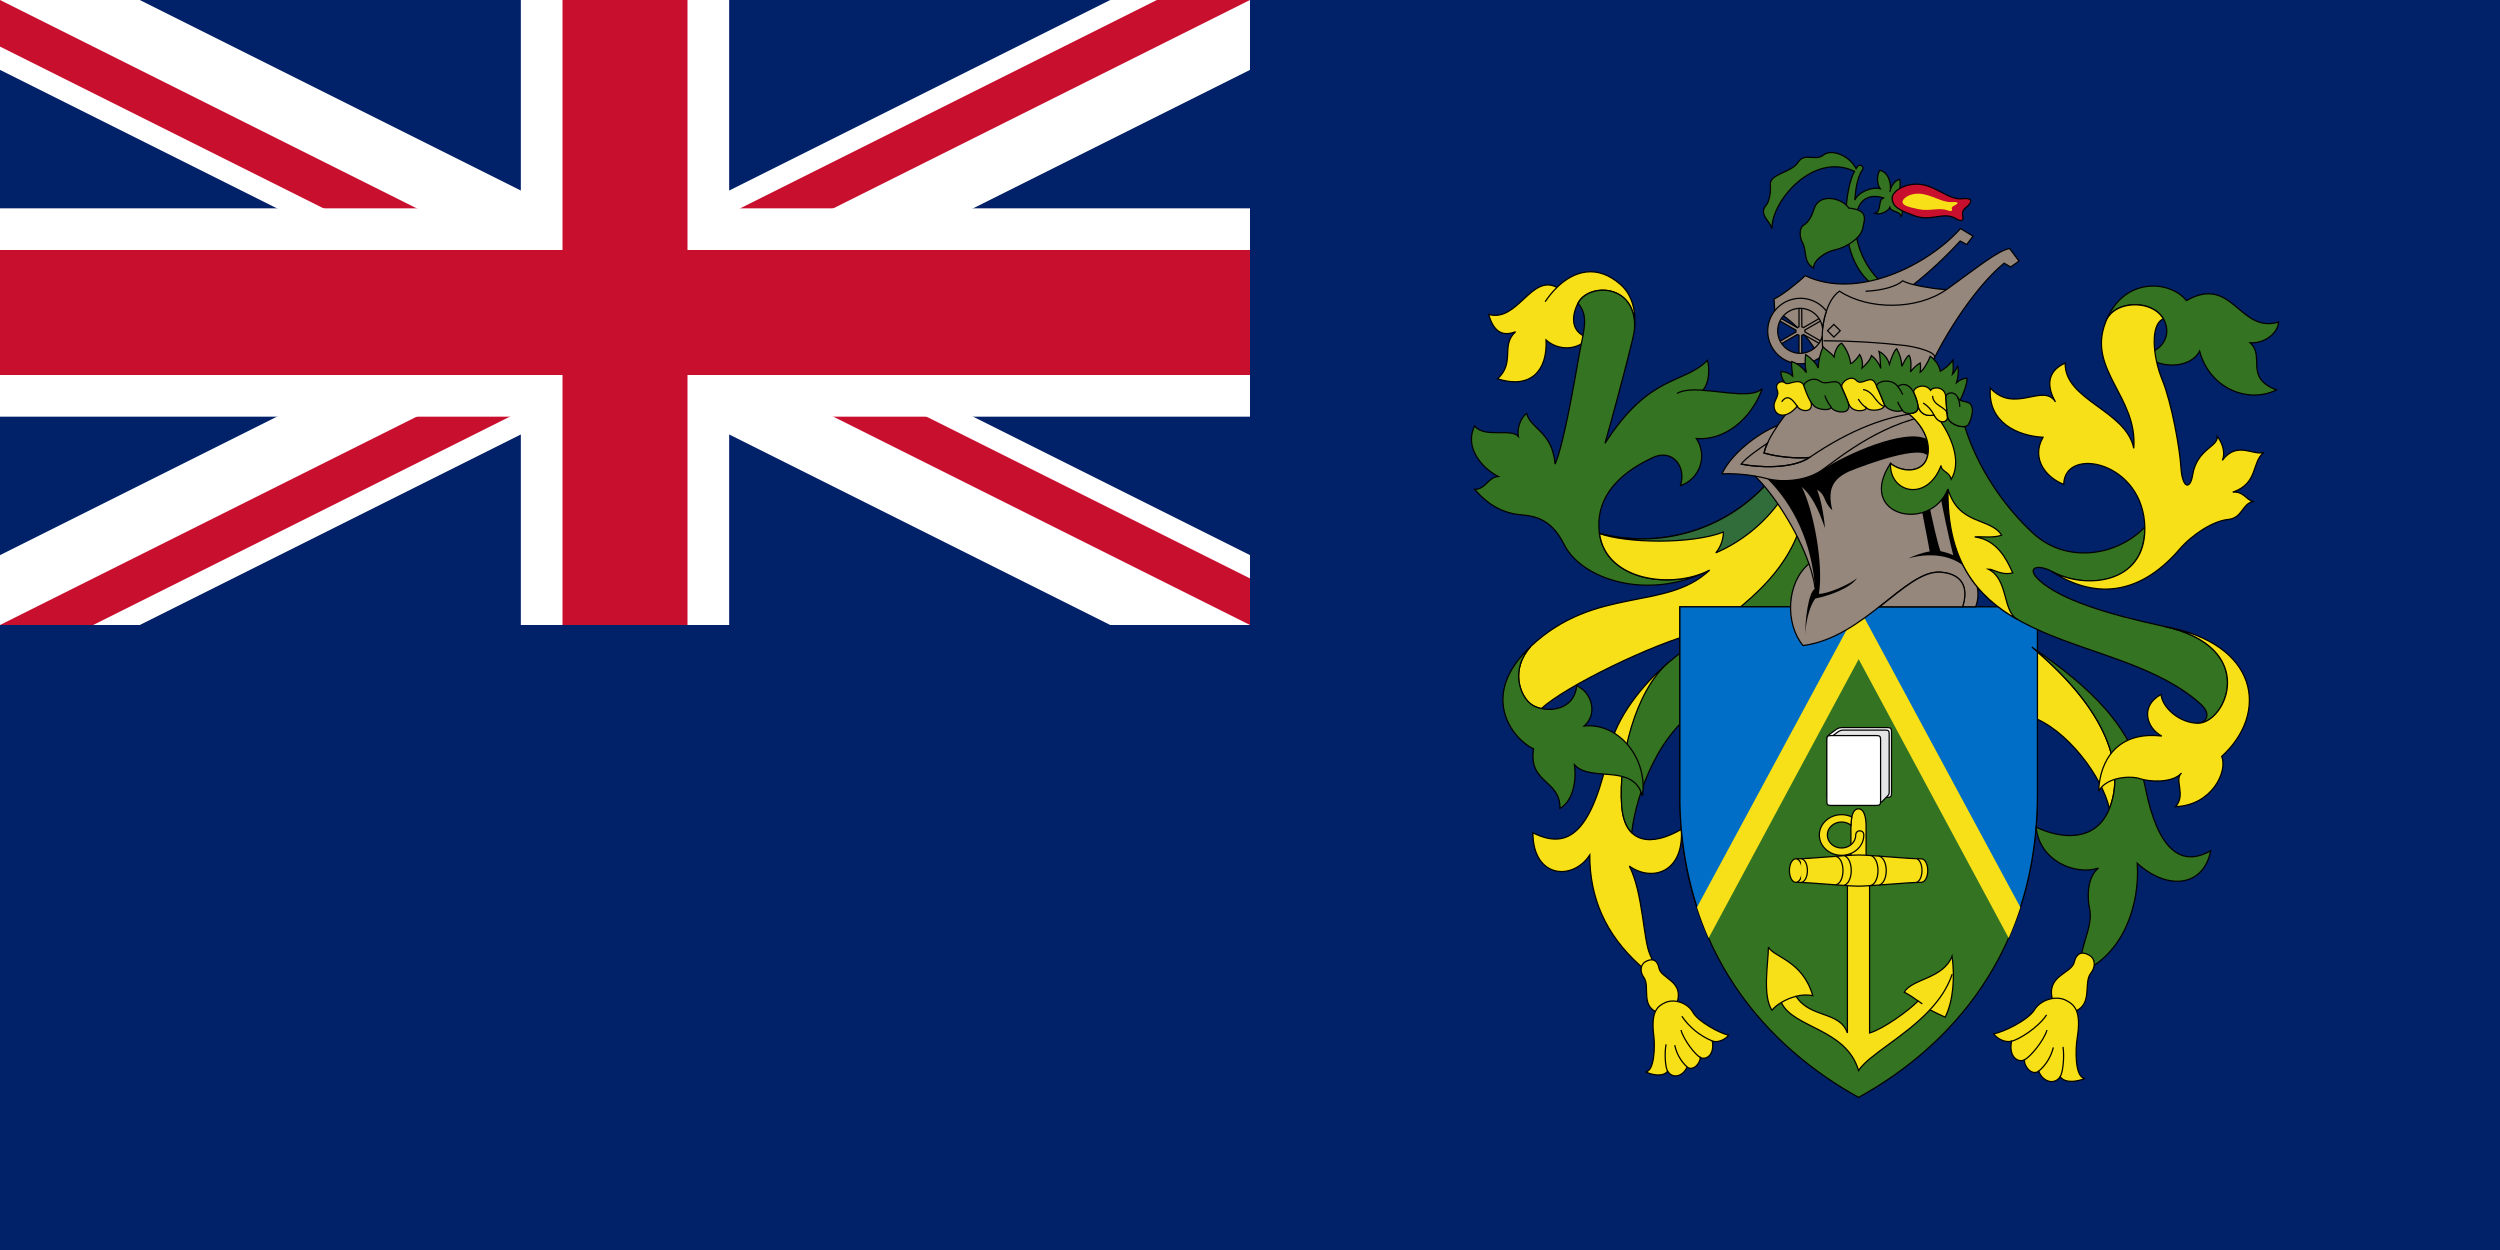
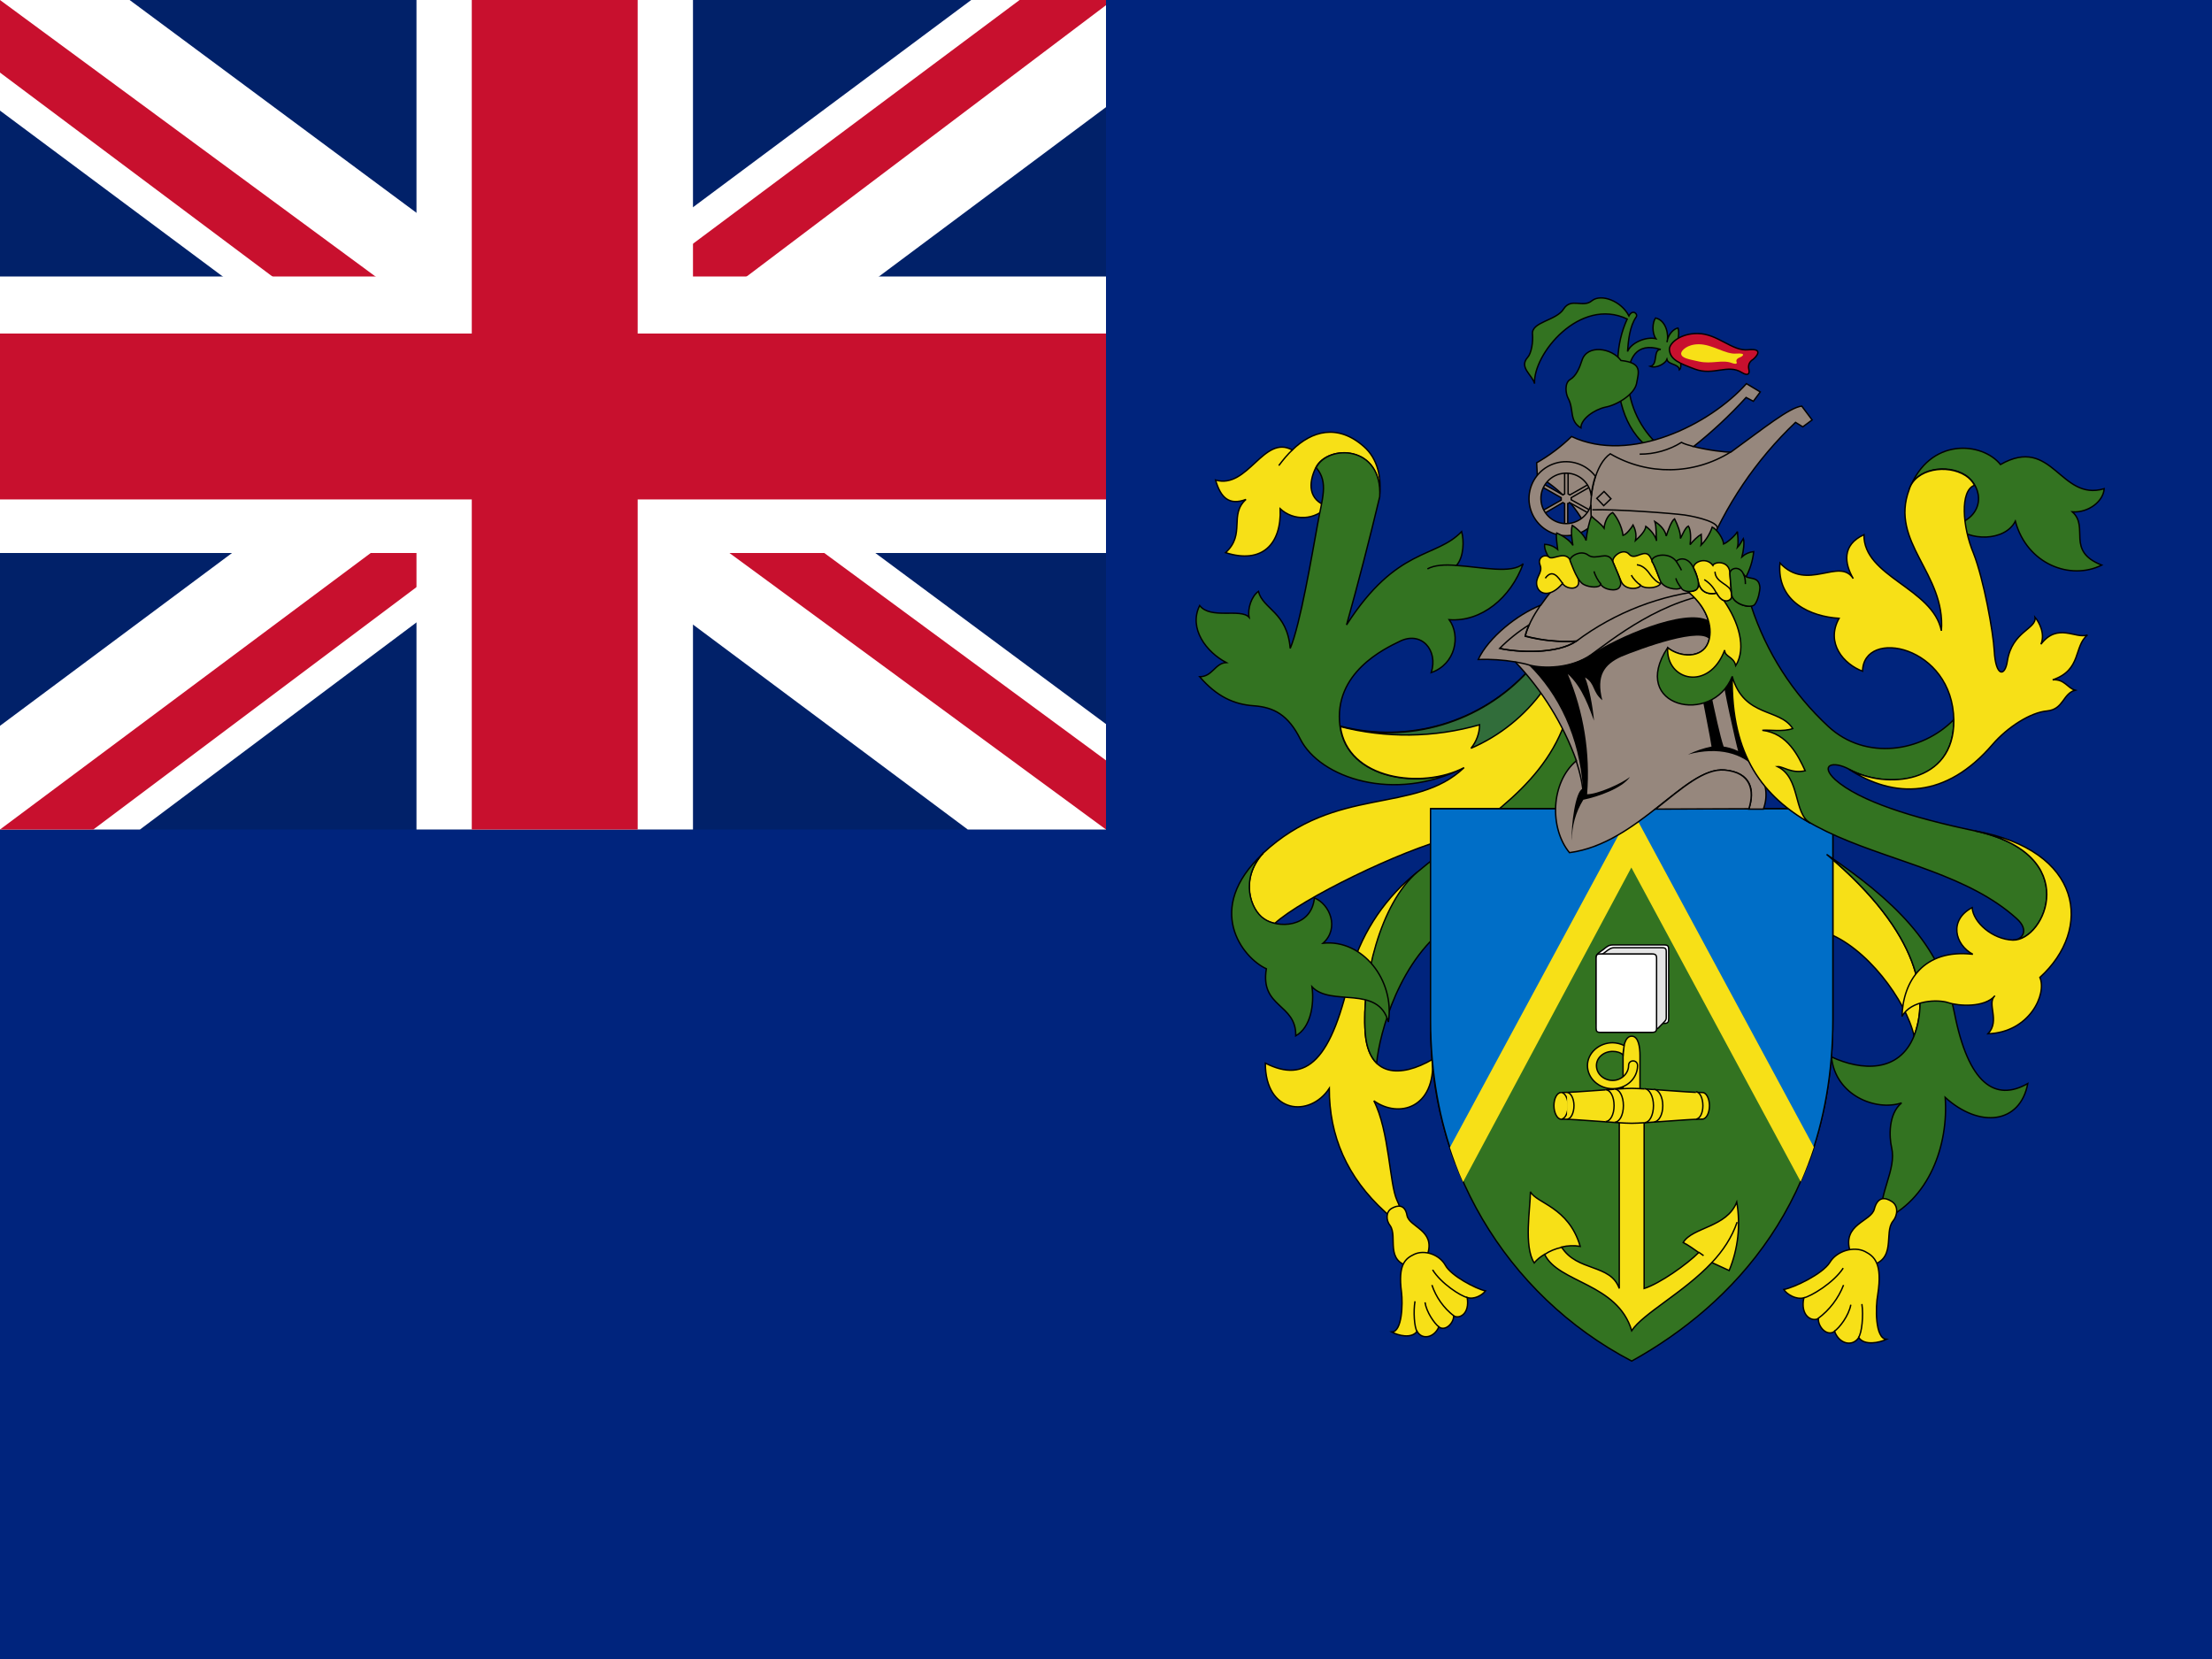
- <svg xmlns="http://www.w3.org/2000/svg" width="1200" height="600" viewBox="0 0 30 15">
-   <clipPath id="a">
-     <path d="M0 0v75h350v75h-50zm300 0H150v200H0v-50z" />
-   </clipPath>
-   <path fill="#012169" d="M0 0h30v15H0z" />
-   <path d="M0 0l15 7.5M15 0L0 7.5" stroke="#fff" stroke-width="1.5" />
-   <path d="M0 0l300 150m0-150L0 150" stroke="#c8102e" stroke-width="20" clip-path="url(#a)" transform="scale(.05)" />
-   <path d="M7.5 0v10M0 3.75h17.5" stroke="#fff" stroke-width="2.5" />
-   <path d="M7.5 0v10M0 3.75h17.5" stroke="#c8102e" stroke-width="1.5" />
-   <path d="M15 0v7.5H0V15h30V0z" fill="#012169" />
-   <g fill="#F7E017" stroke="#000" stroke-width=".015">
-     <path d="M20.018 7.954c-.32.271-.625.667-.7 1.025-.211 1.007-.491 1.231-.923 1.015 0 .541.474.582.682.266 0 .507.184.947.599 1.322.175.158.208.05.125-.125-.083-.175-.083-.74-.249-1.064.266.191.657.083.624-.441-.341.2-.68.192-.715-.283-.043-.557.174-1.366.557-1.715zM19.613 3.949c.023-.2-.02-.405-.166-.534-.282-.248-.558-.166-.764.034-.308-.166-.471.423-.82.324.058.191.15.274.324.208-.183.166 0 .366-.216.565.391.125.599-.091.582-.466.15.133.382.125.507-.025-.208-.067-.209-.247-.125-.416.125-.249.711-.239.678.31z" />
-     <path fill="#337321" d="M20.515 6.842c-.441.233-1.247.133-1.322-.441-.075-.574.482-.832.632-.906.233-.117.416.091.341.333a.377.377 0 00.191-.565c.341.025.657-.233.79-.599-.12.114-.446.037-.714.02.083-.091.082-.269.057-.361-.282.29-.69.157-1.23.997.083-.291.241-.873.333-1.256.009-.038.016-.076.021-.115.032-.549-.553-.559-.678-.309.137.154.065.334.016.607-.058.324-.183 1.073-.291 1.322-.033-.391-.291-.416-.341-.607-.075.05-.116.183-.1.274-.092-.1-.408.025-.524-.125-.125.249.075.499.283.607-.121.008-.15.154-.283.154.179.208.362.291.574.308.212.017.37.096.499.353.208.417 1 .687 1.746.309z" />
-     <path d="M21.613 6.334c-.249.69-.931 1.181-1.239 1.256-.524.127-1.592.646-1.878.913a.332.332 0 01-.118-.048c-.141-.1-.258-.424-.008-.699.782-.732 1.622-.416 2.146-.915-.441.233-1.247.133-1.322-.441a2.029 2.029 0 002.012-.599c.091.101.357.417.407.533z" />
-     <path fill="#337321" d="M20.018 7.954c-.395.335-.6 1.158-.558 1.715.012.155.055.26.121.324.029-.316.249-1.133.81-1.497.474-.308 1.214-.998 1.489-1.788a.634.634 0 00-.291-.341c-.273.746-1.002 1.104-1.571 1.587z" />
-     <path fill="#316D3A" d="M21.359 6.014a1.854 1.854 0 01-.769.62.403.403 0 00.091-.249c-.391.15-1.173.133-1.489.017a2.029 2.029 0 002.012-.599c.068.074.126.14.155.211z" />
-     <path fill="#337321" d="M18.37 7.756c-.636.595-.216 1.114.033 1.231-.066.416.324.366.316.715.158-.091.2-.333.175-.524.2.216.707-.025.815.374.067-.441-.274-.881-.698-.84.175-.158.075-.416-.091-.482-.033.324-.399.324-.541.225-.142-.1-.259-.424-.009-.699z" />
-     <path d="M19.746 11.54c-.069.04-.064.129-.021.187.087.116-.062.38.22.437.083.017.147-.034.179-.129.087-.262-.191-.291-.216-.416-.025-.125-.104-.112-.162-.079z" />
-     <path d="M19.983 12.031c-.093.043-.175.104-.137.403.015.124.008.424-.1.428.066.033.208.069.266-.008.056.094.183.067.233-.05.066.054.158-.037.158-.116.058.037.175-.017.145-.195.071.025.162-.025.195-.071-.104-.021-.366-.162-.428-.274-.062-.113-.224-.167-.332-.117z" />
-     <g fill="none">
-       <path d="M18.542 3.62c.042-.062.089-.12.141-.171M20.124 4.721c.073-.042.185-.047.309-.039M20.012 12.854c-.029-.042-.04-.216-.019-.322M20.245 12.804a.493.493 0 01-.148-.262M20.403 12.688c-.058-.027-.2-.21-.231-.328M20.548 12.492a.825.825 0 01-.366-.297" />
-     </g>
-     <path d="M24.382 7.765c1.023.857 1.089 1.538.931 1.938-.083-.374-.507-.956-.948-1.106l.017-.832z" />
-     <path fill="#337321" d="M22.553 7.282h1.896v2.245c0 1.913-1.064 3.044-2.146 3.642-1.081-.599-2.146-1.73-2.146-3.642V7.282h1.331a.729.729 0 00.15.466c.314-.031.669-.266.915-.466z" />
-     <path fill="#006EC7" d="M24.449 7.282v2.245c0 .577-.097 1.084-.262 1.525l-1.883-3.455-1.883 3.455a4.327 4.327 0 01-.262-1.525V7.282h4.29z" />
-     <path stroke="none" d="M24.244 10.887a4.274 4.274 0 01-.14.369l-1.8-3.346-1.8 3.346a3.969 3.969 0 01-.14-.369l1.941-3.598 1.939 3.598z" />
-     <path d="M23.159 12.118c.05.025.142.071.183.088.1-.2.116-.482.083-.732-.108.275-.474.266-.574.432.061.031.118.071.167.106-.125.125-.417.334-.583.384v-1.784c0-.125-.042-.229-.042-.333V9.91c0-.083-.017-.204-.091-.204-.075 0-.091.121-.091.204v.369c0 .104-.042.225-.042.333v1.784c-.091-.266-.45-.175-.616-.441a.466.466 0 01.2-.008c-.125-.424-.466-.457-.532-.582 0 .175-.075.582.042.757a.437.437 0 01.113-.092c.141.308.777.309.927.816.12-.187.553-.403.856-.728z" />
-     <path d="M22.303 10.634c.141 0 .59-.046.753-.046.042 0 .077-.063.077-.141s-.034-.141-.077-.141c-.162 0-.611-.046-.753-.046-.141 0-.59.046-.753.046-.042 0-.077.063-.077.141s.034.141.077.141c.163 0 .612.046.753.046z" />
-     <path d="M22.212 9.903a.18.18 0 00-.113-.039c-.094 0-.171.07-.171.156s.076.156.171.156c.094 0 .17-.07.17-.156 0-.067.097-.067.097 0 0 .135-.12.244-.267.244-.148 0-.267-.109-.267-.244s.12-.244.267-.244c.044 0 .086.01.123.027-.003.022-.01.064-.01.1zM21.551 10.588c.042 0 .076-.063.076-.141s-.034-.141-.076-.141" />
-     <path d="M21.613 10.588c.042 0 .076-.063.076-.141s-.034-.141-.076-.141M22.024 10.617c.051 0 .092-.076.092-.17 0-.094-.041-.17-.092-.17M22.119 10.624c.053 0 .096-.08.096-.178 0-.098-.043-.178-.096-.178M22.439 10.626c.054 0 .097-.081.097-.18 0-.099-.044-.18-.097-.18M22.539 10.621c.053 0 .096-.078.096-.174 0-.096-.043-.174-.096-.174M22.986 10.59c.043 0 .078-.064.078-.144s-.035-.144-.078-.144M21.376 12.03a.618.618 0 01.178-.074M23.068 12.047l-.049-.035M23.159 12.118c.116-.125.213-.266.267-.428" />
-     <path fill="#FFF" d="M21.922 8.87c0-.041.033-.058.072-.087.047-.035.066-.052.108-.052h.546c.04 0 .05.01.05.048v.741c0 .037-.009.048-.05.048h-.726v-.706" />
-     <path fill="#E5E5E5" d="M22.513 9.633c.072 0 .059-.002.109-.052.053-.052.048-.048.048-.096v-.679c0-.035-.009-.045-.046-.045h-.505c-.04 0-.057.016-.1.049-.036.027-.066.044-.066.082v.741h.56z" />
-     <path fill="#FFF" d="M22.567 9.617c0 .037-.009.048-.05.048h-.546c-.041 0-.049-.01-.049-.048v-.742c0-.037.009-.048.049-.048h.546c.041 0 .05.01.05.048v.742z" />
-     <path fill="#96877D" d="M23.625 6.847a.419.419 0 01.083.434h-.158c.066-.2.025-.39-.258-.415-.423-.037-.915.782-1.655.881-.216-.258-.205-.749.07-.982-.142-.409-.441-.859-.649-1.053a2.03 2.03 0 00-.394-.027c.108-.233.416-.478.666-.578.04-.059.084-.116.124-.167.025-.32 1.547-.17 1.871.029.001.359.142 1.554.3 1.878z" />
-     <g fill="#000" stroke="none">
-       <path d="M21.781 7.066c-.036-.554-.26-1.011-.575-1.322.15.042.457.042.665-.108.274-.183.99-.503 1.252-.366.021.046.033.15.017.216-.062-.166-.753.091-.948.17-.187.087-.27.204-.204.466-.108-.091-.071-.179-.183-.245.045.108.082.303.095.461-.042-.112-.116-.353-.279-.495.141.274.264.933.206 1.283.112 0 .36-.11.459-.189-.087.125-.339.212-.501.245-.073.087-.123.312-.119.437-.011-.154.037-.529.115-.553zM23.625 6.847c-.138-.153-.395-.236-.723-.147.05-.025.158-.067.254-.083-.012-.087-.091-.462-.104-.553l.092-.037c.046.225.104.482.141.586.029.008.096.021.154.05-.025-.087-.166-.715-.162-.782l.125-.067c.049.341.128.836.223 1.033z" />
-     </g>
-     <path fill="#96877D" d="M23.551 7.282c.066-.2.025-.39-.258-.415-.219-.019-.457.194-.738.415h.996zM21.713 5.49a1.648 1.648 0 01-.545-.054.64.64 0 01.041-.118c-.087.058-.253.172-.316.251.2.042.612.063.82-.079z" />
-     <path fill="none" d="M21.708 6.766c.046.133.076.261.08.375M21.331 5.108c-.075.11-.141.228-.163.328.141.046.42.071.545.054" />
-     <path fill="none" d="M21.059 5.713c.054.009.104.019.147.031.15.042.457.042.665-.108.208-.15.773-.615 1.414-.665" />
-     <path fill="none" d="M20.894 5.569c.2.042.612.062.819-.079.482-.328.948-.52 1.414-.545" />
-     <path fill="#337321" d="M24.382 7.765c.698.482 1.214.948 1.364 1.696.15.748.433.948.782.748-.083.432-.516.482-.881.15.033.499-.166 1.098-.682 1.314-.033-.299.165-.536.108-.782-.025-.108-.033-.358.108-.474-.274.091-.707-.083-.748-.491.316.15.723.175.881-.225.157-.398.091-1.08-.932-1.936zM25.264 3.873c.216-.565.782-.507.973-.266.557-.316.632.399 1.106.258-.008.133-.166.258-.341.249.183.166-.075.416.316.565-.333.166-.798-.008-.923-.466-.108.216-.499.216-.657.042.341-.091.316-.407.125-.532-.193-.126-.533-.075-.599.15zM23.577 5.118c.155.5.476.966.822 1.283.399.366 1.002.274 1.339-.075.008.696-.713.75-1.114.532-.177-.096-.32-.046-.15.108.258.233.822.406 1.488.549 1.164.249.749 1.173.408 1.164.098-.002.178-.104.037-.231-1.01-.909-3.064-.551-3.031-2.58-.216.532-1.106.324-.69-.308.133.108.366.116.433-.05.052-.129.018-.354-.215-.548.038-.003.121 0 .112-.096.01.056.061.139.192.111.037.059.077.098.13.077.01-.004.042-.02.029-.079.01.112.141.151.21.143z" />
-     <path d="M24.623 6.858c.482.316 1.028.316 1.53-.266.158-.183.407-.341.582-.358.175-.017.166-.183.299-.216-.083-.025-.116-.125-.241-.112.312-.108.22-.358.374-.478-.125.046-.32-.141-.499.096.046-.108-.017-.237-.062-.287.017.125-.245.15-.295.466-.028.177-.125.166-.141-.108-.012-.201-.108-.757-.224-1.039-.116-.283-.143-.671.015-.729a.308.308 0 00-.098-.102c-.193-.126-.532-.075-.599.15-.216.565.391.89.341 1.505-.091-.457-.832-.574-.823-1.023-.241.108-.208.308-.116.466-.15-.233-.491.15-.782-.166-.033.416.333.574.632.59-.15.266.05.491.249.565.008-.466.963-.275.973.524.008.68-.724.738-1.115.522zM25.962 7.515c1.164.249.749 1.173.408 1.164-.217-.005-.424-.187-.437-.345-.249.133-.183.395.008.499-.524-.062-.744.283-.757.661.096-.175.387-.187.495-.15.108.037.387.058.499-.067-.092.079.058.262-.071.403.437-.017.628-.424.553-.603.566-.514.458-1.354-.698-1.562zM25.076 11.466c.076.047.066.147.015.21-.103.126.052.427-.265.478-.094.015-.163-.045-.194-.152-.086-.296.226-.316.259-.455.034-.138.121-.121.185-.081z" />
-     <path d="M24.79 12.003c.102.052.19.124.136.456-.023.138-.028.473.093.482-.076.034-.235.067-.297-.021-.067.102-.207.066-.258-.066-.077.057-.175-.049-.171-.137-.067.039-.194-.026-.154-.224-.08.025-.18-.035-.215-.087.117-.019.415-.165.49-.288.074-.122.257-.175.376-.115z" />
-     <path fill="none" d="M24.721 12.921c.034-.045.054-.24.035-.359M24.464 12.855a.545.545 0 00.176-.286M24.292 12.718c.066-.028.232-.226.272-.357M24.138 12.494c.077-.013.318-.157.421-.316" />
-     <path d="M23.376 5.869c-.014.852.34 1.284.831 1.564-.182-.109-.103-.483-.349-.604.058-.004.15.079.295.046-.071-.158-.187-.399-.457-.432.071-.008.225.017.324-.021-.141-.217-.515-.113-.644-.553zM23.288 5.058c-.03-.01-.055-.04-.08-.079-.131.028-.182-.055-.192-.111.008.096-.074.092-.113.095.234.194.268.419.216.548-.067.166-.299.158-.433.05-.017.353.441.47.607.025 0 .075.096.067.121.166.118-.191.028-.466-.126-.694z" />
-     <path fill="#337321" d="M22.557 3.37a.994.994 0 01-.295-.694c.008-.183.083-.383.349-.299-.083 0-.025.166-.112.183.071.025.166-.033.179-.071.017.058.125.042.133.108.042-.033-.004-.195-.066-.229.046-.025.071-.154.05-.216-.042.008-.104.067-.116.15.021-.067-.004-.233-.121-.258-.033.046-.042.158.004.22-.108-.025-.266.046-.304.137.008-.11.024-.267.092-.366.023-.033-.033-.091-.077-.012-.081-.158-.297-.241-.393-.162s-.224-.037-.303.087c-.079.125-.347.138-.333.27.008.079-.011.201-.05.245-.096.108.046.187.071.283-.017-.316.486-.931.99-.69-.046.079-.086.237-.1.428-.021.283.021.682.295.915l.107-.029z" />
-     <path fill="#c8102e" d="M22.706 2.38c-.003-.075.127-.172.301-.17.21.002.372.193.54.175.168-.019.085.075.05.1-.035.025-.056.062-.044.108.012.046-.009.076-.077.033-.15-.094-.299.037-.497-.035-.169-.064-.268-.099-.273-.211z" />
-     <path fill="#96877D" d="M21.85 4.343c-.083-.262-.399-.549-.553-.615l-.008-.141c.083-.033.283-.191.374-.279.624.299 1.472-.125 1.863-.565l.15.091-.075.1-.079-.042a4.777 4.777 0 01-.561.523c.145.037.344.062.399.059.349-.25.623-.474.756-.491l.112.15-.1.071-.079-.046c-.374.308-.798.981-.965 1.43-.232-.05-1.064-.017-1.234-.245z" />
-     <path fill="none" d="M22.961 3.415a.607.607 0 01-.129-.045c-.067.062-.233.116-.445.125" />
-     <path fill="none" d="M21.883 4.251c-.056-.31.033-.653.191-.757.345.229.936.229 1.285-.021" />
-     <path fill="none" d="M21.883 4.089a8.87 8.87 0 01.985.058c.141.021.378.079.345.15M22.006 4.045l.077-.076-.077-.076-.076.075.076.077z" />
-     <path fill="#337321" d="M22.187 2.497c-.096-.133-.359-.175-.416.004-.025.079-.062.162-.125.2-.062.037-.048.151-.021.2.066.121.008.237.137.316 0-.096.141-.195.262-.22.121-.025.303-.133.328-.254.026-.122.068-.222-.165-.246z" />
-     <path fill="#96877D" d="M21.588 3.694h.033l.001.227a.075.075 0 01.02.01l.196-.113.017.029-.197.114c.001.007.002.015.001.022l.196.113-.017.029-.198-.112a.047.047 0 01-.019.012v.226h-.033v-.227a.075.075 0 01-.02-.01l-.196.113-.017-.029.197-.114c-.001-.007-.002-.015-.001-.022l-.196-.113.017-.029.197.113a.047.047 0 01.019-.012v-.227h0z" />
-     <path fill="#96877D" d="M21.884 4.25a.393.393 0 11.033-.517.887.887 0 00-.046.211.27.27 0 10-.268.296.276.276 0 00.263-.202c.001.052.003.171.018.212z" />
-     <path fill="#337321" d="M21.438 4.625c-.025-.029-.071-.108-.066-.166a.217.217 0 01.141.054c-.004-.042-.021-.133-.012-.175a.38.38 0 01.175.133.603.603 0 01-.008-.216c.05.029.133.108.15.162a.716.716 0 01.058-.254c.037.037.096.071.133.121.008-.067.042-.146.091-.166a.483.483 0 01.108.245c.037-.012.087-.075.108-.108a.228.228 0 01.029.162c.046-.042.1-.1.112-.15a.319.319 0 01.112.154c-.008-.054-.004-.15-.021-.204a.24.24 0 01.125.154c.017-.058.054-.162.087-.187a.455.455 0 01.062.212c.021-.042.054-.116.087-.133.029.046.025.146.017.2a.4.4 0 01.116-.108.348.348 0 010 .112c.037-.021.1-.133.121-.191a.29.29 0 01.121.179.452.452 0 00.15-.133c0 .029.013.108-.004.17.025-.025.05-.075.062-.096.017.042.004.141-.013.195a.219.219 0 01.125-.054c.004.071-.046.195-.092.287-.398-.111-1.234-.153-2.074-.199z" />
-     <path stroke="none" d="M22.83 2.423c-.002-.031.066-.1.189-.099.147.001.283.109.4.101.118-.008.06.031.035.041-.025.01-.039.026-.031.044.009.019-.006.031-.054.014-.105-.038-.21.015-.348-.014-.119-.027-.188-.041-.191-.087z" />
-     <path d="M21.567 4.875c-.125.15-.249.125-.274.029-.025-.096.067-.141.033-.225-.033-.083.054-.121.096-.083.042.037.175-.083.233.042.058.125.104.212.071.262-.034.05-.134.025-.159-.025zM22.103 4.65c-.023-.055.106-.16.173-.085.067.075.171-.081.229.037.058.119.077.181.106.247.029.067-.158.102-.216.044.008.039-.162.07-.208-.042-.025-.059-.052-.128-.084-.201zM22.968 4.719c-.031-.058.121-.141.2-.035.021-.044.171-.052.181.075l.019.252c.004.05-.091.096-.16-.031-.123.025-.179-.044-.193-.116a.54.54 0 00-.047-.145z" />
-     <path fill="#337321" d="M21.648 4.636c-.019-.042.106-.125.191-.062.085.062.203-.054.254.058.102.227.108.243.077.287-.031.044-.164.027-.198-.033-.006.042-.121.035-.181.002-.068-.038-.116-.177-.143-.252zM22.523 4.646c-.029-.064.166-.121.252-.008.044-.04.139-.042.193.081.054.123.062.191.023.222-.028.022-.129.039-.162-.017-.046.029-.187.004-.218-.075-.031-.078-.058-.147-.088-.203zM23.351 4.769c-.004-.058.102-.085.141 0 .04.085.166.008.177.15.002.027-.015.131-.054.181s-.233 0-.245-.106a2.419 2.419 0 01-.019-.225z" />
-     <g fill="none">
-       <path d="M21.567 4.875c-.046-.062-.108-.162-.187-.054M21.973 4.885a.49.49 0 01-.075-.139M22.395 4.894a.345.345 0 01-.096-.106M22.357 4.675c.073.008.123.077.145.108.023.031.071.087.108.094M22.829 4.925c-.025-.04-.05-.075-.056-.104M22.775 4.638a.483.483 0 01.058.098M23.207 4.979a.345.345 0 00-.129-.143M23.191 4.75c.004.123.168.131.175.218M23.492 4.769a.238.238 0 01.025.114" />
-     </g>
-   </g>
+ <svg xmlns="http://www.w3.org/2000/svg" id="flag-icons-pn" viewBox="0 0 640 480">
+   <path fill="#00247d" d="M0 0h640v480H0z" />
+   <path fill="#012169" d="M0 0h320v240H0Z" />
+   <path fill="#fff" d="m37.5 0 122 90.5L281 0h39v31l-120 89.5 120 89V240h-40l-120-89.5L40.5 240H0v-30l119.5-89L0 32V0Z" />
+   <path fill="#c8102e" d="M212 140.5 320 220v20l-135.5-99.5Zm-92 10 3 17.5-96 72H0ZM320 0v1.5l-124.5 94 1-22L295 0ZM0 0l119.5 88h-30L0 21Z" />
+   <path fill="#fff" d="M120.5 0v240h80V0ZM0 80v80h320V80Z" />
+   <path fill="#c8102e" d="M0 96.5v48h320v-48zM136.5 0v240h48V0Z" />
+   <path fill="#f7e017" stroke="#000" stroke-width=".4" d="M410.1 252.3a56.5 56.5 0 0 0-19 27.8c-5.7 27.3-13.3 33.4-25 27.5 0 14.7 12.9 15.8 18.5 7.3 0 13.7 5 25.6 16.2 35.8 4.8 4.3 5.7 1.4 3.4-3.4-2.2-4.7-2.2-20-6.7-28.8 7.2 5.1 17.8 2.2 17-12-9.3 5.4-18.5 5.2-19.5-7.7-1.1-15 4.7-37 15.1-46.5zM399.1 143.7c.7-5.5-.5-11-4.5-14.5-7.6-6.7-15.1-4.5-20.7 1-8.3-4.6-12.8 11.4-22.2 8.7 1.5 5.2 4 7.4 8.8 5.6-5 4.5 0 10-5.9 15.4 10.6 3.4 16.2-2.5 15.8-12.7a9.6 9.6 0 0 0 13.7-.7c-5.6-1.8-5.6-6.7-3.4-11.2 3.4-6.8 19.3-6.5 18.4 8.4z" />
+   <path fill="#337321" stroke="#000" stroke-width=".4" d="M423.6 222.1c-12 6.4-33.8 3.7-35.9-12-2-15.5 13.1-22.5 17.2-24.5 6.3-3.2 11.3 2.5 9.2 9 7-2.4 8.6-10.6 5.2-15.3 9.3.7 17.8-6.3 21.4-16.2-3.2 3-12 1-19.3.5 2.2-2.5 2.2-7.3 1.5-9.8-7.6 7.9-18.7 4.3-33.3 27a1023.3 1023.3 0 0 0 9.6-37.1c.8-15-15-15.2-18.4-8.4 3.7 4.2 1.7 9 .4 16.5-1.6 8.7-5 29-7.9 35.8-.9-10.6-7.9-11.3-9.2-16.5-2 1.4-3.2 5-2.7 7.5-2.5-2.7-11.1.7-14.3-3.4-3.3 6.7 2 13.5 7.7 16.5-3.3.2-4 4.1-7.7 4.1 4.9 5.7 9.9 8 15.6 8.4 5.8.4 10 2.6 13.5 9.6 5.7 11.3 27.2 18.6 47.4 8.3z" />
+   <path fill="#f7e017" stroke="#000" stroke-width=".4" d="M453.4 208.4c-6.8 18.7-25.3 32-33.6 34-14.2 3.5-43.2 17.6-51 24.8a9 9 0 0 1-3.2-1.3c-3.8-2.7-7-11.5-.2-19 21.2-19.8 44-11.2 58.2-24.8-12 6.3-33.8 3.6-35.8-12a55 55 0 0 0 54.5-16.2 97.7 97.7 0 0 1 11 14.5z" />
+   <path fill="#337321" stroke="#000" stroke-width=".4" d="M410.1 252.3c-10.7 9-16.2 31.4-15.1 46.5.3 4.2 1.5 7 3.3 8.8.8-8.6 6.7-30.7 22-40.6 12.8-8.3 32.9-27 40.3-48.5a17.2 17.2 0 0 0-7.9-9.2c-7.4 20.2-27.1 29.9-42.6 43z" />
+   <path fill="#316d3a" stroke="#000" stroke-width=".4" d="M446.5 199.7a50.3 50.3 0 0 1-20.9 16.8 11 11 0 0 0 2.5-6.8 76.9 76.9 0 0 1-40.4.5 55 55 0 0 0 54.6-16.2 21 21 0 0 1 4.2 5.7z" />
+   <path fill="#337321" stroke="#000" stroke-width=".4" d="M365.4 247c-17.2 16-5.8 30.2 1 33.3-1.9 11.3 8.7 10 8.5 19.4 4.3-2.4 5.4-9 4.7-14.2 5.5 5.9 19.2-.7 22.1 10.2 1.9-12-7.4-24-18.9-22.8 4.8-4.3 2-11.3-2.5-13.1-.9 8.8-10.8 8.8-14.6 6-3.9-2.6-7-11.4-.3-18.9z" />
+   <path fill="#f7e017" stroke="#000" stroke-width=".4" d="M402.7 349.6c-1.8 1-1.7 3.5-.5 5 2.3 3.2-1.7 10.4 6 11.9 2.2.5 4-1 4.8-3.5 2.4-7.1-5.2-7.9-5.9-11.3-.6-3.4-2.8-3-4.4-2.1z" />
+   <path fill="#f7e017" stroke="#000" stroke-width=".4" d="M409.2 362.9c-2.5 1.2-4.8 2.8-3.7 11 .4 3.3.2 11.4-2.8 11.5 1.8 1 5.7 2 7.3-.2 1.5 2.6 5 1.8 6.3-1.3 1.8 1.4 4.3-1 4.3-3.2 1.5 1 4.7-.4 3.9-5.3 2 .7 4.4-.7 5.3-1.9-2.8-.6-10-4.4-11.6-7.4-1.7-3.1-6-4.6-9-3.2z" />
+   <path fill="none" stroke="#000" stroke-width=".4" d="M370 134.7c1.2-1.6 2.5-3.2 4-4.6M413 164.6c2-1.1 5-1.3 8.4-1M410 385.2c-.8-1.1-1.1-5.8-.6-8.7M416.3 383.9c-1.3-1-3.6-4.3-4-7.1M420.6 380.7a19 19 0 0 1-6.3-8.9M424.5 375.4c-1.9-.4-7.6-4.1-10-8" />
+   <path fill="#f7e017" stroke="#000" stroke-width=".4" d="M528.5 247.2c27.7 23.2 29.5 41.7 25.3 52.5-2.3-10.1-13.8-25.9-25.8-30z" />
+   <path fill="#337321" stroke="#000" stroke-width=".4" d="M478.9 234h51.4v61c0 51.9-28.8 82.5-58.2 98.8A108.3 108.3 0 0 1 414 295v-61h36c0 3.2.4 8 4 12.7 8.6-.8 18.2-7.2 24.9-12.6z" />
+   <path fill="#006ec7" stroke="#000" stroke-width=".4" d="M530.3 234v61c0 15.6-2.6 29.4-7 41.3L472 242.6l-51 93.7c-4.5-12-7.1-25.7-7.1-41.3v-61z" />
+   <path fill="#f7e017" d="M524.8 331.9a116 116 0 0 1-3.8 10L472 251l-48.7 91c-1.3-2.8-2.9-7.3-3.8-10l52.7-97.6z" />
+   <path fill="#f7e017" stroke="#000" stroke-width=".4" d="m495.3 365.3 5 2.3a36 36 0 0 0 2.2-19.8c-2.9 7.4-12.8 7.2-15.5 11.7 1.6.8 3.2 2 4.5 2.9-3.4 3.4-11.3 9-15.8 10.4v-48.4c0-3.4-1.2-6.2-1.2-9v-10c0-2.3-.4-5.6-2.4-5.6s-2.5 3.3-2.5 5.6v10c0 2.8-1.1 6-1.1 9v48.4c-2.5-7.2-12.2-4.8-16.7-12a14 14 0 0 1 5.4-.2c-3.4-11.5-12.7-12.4-14.4-15.8 0 4.8-2 15.8 1.1 20.6.7-.9 1.8-1.8 3-2.5 3.9 8.3 21.1 8.3 25.2 22.1 3.3-5 15-11 23.2-19.7z" />
+   <path fill="#f7e017" stroke="#000" stroke-width=".4" d="M472.1 325c3.8 0 16-1.2 20.4-1.2 1.2 0 2.1-1.8 2.1-3.9 0-2-.9-3.8-2-3.8-4.5 0-16.6-1.2-20.5-1.2-3.8 0-16 1.2-20.4 1.2-1.2 0-2.1 1.7-2.1 3.8 0 2.1 1 3.9 2 3.9 4.5 0 16.7 1.2 20.5 1.2zM469.6 305.2c-.8-.7-1.8-1-3-1-2.6 0-4.7 1.8-4.7 4.1 0 2.4 2.1 4.3 4.7 4.3 2.5 0 4.6-2 4.6-4.3 0-1.8 2.6-1.8 2.6 0 0 3.7-3.2 6.7-7.2 6.7s-7.3-3-7.3-6.7c0-3.6 3.3-6.6 7.3-6.6a8 8 0 0 1 3.3.8c0 .6-.3 1.7-.3 2.7z" />
+   <path fill="#f7e017" stroke="#000" stroke-width=".4" d="M451.7 323.8c1.1 0 2-1.8 2-3.9 0-2-.9-3.8-2-3.8" />
+   <path fill="#f7e017" stroke="#000" stroke-width=".4" d="M453.4 323.8c1.1 0 2-1.8 2-3.9 0-2-.9-3.8-2-3.8M464.5 324.5c1.4 0 2.5-2 2.5-4.6 0-2.5-1-4.6-2.5-4.6M467.1 324.7c1.5 0 2.6-2.1 2.6-4.8 0-2.7-1.1-4.8-2.6-4.8M475.8 324.8c1.5 0 2.6-2.2 2.6-4.9s-1.2-4.9-2.6-4.9M478.5 324.6c1.4 0 2.6-2 2.6-4.7 0-2.6-1.2-4.7-2.6-4.7M490.6 323.8c1.2 0 2.1-1.7 2.1-3.9s-.9-4-2-4M447 362.9c1.3-.9 3-1.6 4.8-2M492.9 363.3l-1.4-1M495.3 365.3c3.2-3.4 5.8-7.3 7.3-11.7" />
+   <path fill="#fff" stroke="#000" stroke-width=".4" d="M461.8 277.2c0-1.2.9-1.6 2-2.4 1.2-1 1.7-1.4 2.9-1.4h14.8c1 0 1.3.3 1.3 1.3v20c0 1-.2 1.4-1.3 1.4h-19.7v-19.2" />
+   <path fill="#e5e5e5" stroke="#000" stroke-width=".4" d="M477.8 297.8c2 0 1.6 0 3-1.4s1.3-1.3 1.3-2.6v-18.4c0-1-.3-1.2-1.3-1.2h-13.7c-1 0-1.5.4-2.7 1.3-1 .8-1.8 1.2-1.8 2.2v20.1z" />
+   <path fill="#fff" stroke="#000" stroke-width=".4" d="M479.3 297.4c0 1-.3 1.3-1.4 1.3h-14.8c-1.1 0-1.3-.3-1.3-1.3v-20.1c0-1 .2-1.3 1.3-1.3h14.8c1.1 0 1.4.3 1.4 1.3z" />
+   <path fill="#96877d" stroke="#000" stroke-width=".4" d="M508 222.3c2.8 3.2 3.8 7.5 2.2 11.8H506c1.8-5.5.7-10.6-7-11.3-11.4-1-24.8 21.2-44.9 23.9-5.8-7-5.5-20.3 2-26.6a82 82 0 0 0-17.7-28.6 55 55 0 0 0-10.7-.7c3-6.4 11.3-13 18.1-15.7a82 82 0 0 1 3.4-4.5c.7-8.7 42-4.7 50.7.7 0 9.8 3.9 42.2 8.2 51z" />
+   <path d="M458 228.2c-1-15-7.1-27.4-15.7-35.8a23.5 23.5 0 0 0 18-3c7.5-5 27-13.6 34-9.9.6 1.3 1 4 .5 5.9-1.7-4.5-20.4 2.4-25.7 4.6-5 2.3-7.3 5.5-5.5 12.6-3-2.5-2-4.8-5-6.6 1.2 2.9 2.2 8.2 2.6 12.5-1.2-3-3.2-9.6-7.6-13.5a74.2 74.2 0 0 1 5.6 34.8c3 0 9.8-3 12.4-5-2.3 3.3-9.2 5.7-13.5 6.6a22 22 0 0 0-3.3 11.8c-.3-4.2 1-14.3 3.1-15zM508 222.3c-3.8-4.2-10.7-6.4-19.6-4a28 28 0 0 1 6.8-2.3c-.3-2.3-2.4-12.5-2.8-15l2.5-1c1.3 6.1 2.8 13.1 3.8 16 .8.1 2.6.5 4.2 1.3-.7-2.4-4.5-19.4-4.4-21.2l3.4-1.8a138 138 0 0 0 6 28z" />
+   <path fill="#96877d" stroke="#000" stroke-width=".4" d="M506 234c1.7-5.3.6-10.5-7-11.2-6-.5-12.4 5.3-20 11.3zM456.1 185.5a45 45 0 0 1-14.8-1.5c.2-1 .6-2 1.1-3.2a47 47 0 0 0-8.5 6.8c5.4 1.2 16.6 1.7 22.2-2.1z" />
+   <path fill="none" stroke="#000" stroke-width=".4" d="M456 220c1.2 3.7 2 7.2 2.1 10.3M445.7 175.1c-2 3-3.8 6.2-4.4 9a47.6 47.6 0 0 0 14.8 1.4" />
+   <path fill="none" stroke="#000" stroke-width=".4" d="M438.4 191.5c1.4.3 2.8.5 4 .9 4 1.1 12.3 1.1 18-3 5.6-4 21-16.7 38.3-18" />
+   <path fill="none" stroke="#000" stroke-width=".4" d="M433.9 187.6c5.4 1.2 16.6 1.7 22.2-2.1a76.1 76.1 0 0 1 38.4-14.8" />
+   <path fill="#337321" stroke="#000" stroke-width=".4" d="M528.5 247.2c19 13 33 25.7 37 46s11.7 25.7 21.2 20.3c-2.2 11.7-14 13-23.9 4 1 13.6-4.5 29.8-18.5 35.7-.9-8.1 4.5-14.6 3-21.2-.7-3-1-9.7 2.9-12.9-7.5 2.5-19.2-2.2-20.3-13.3 8.6 4 19.6 4.7 23.9-6.1 4.2-10.8 2.4-29.3-25.3-52.5zM552.4 141.6c5.9-15.3 21.2-13.7 26.4-7.2 15.1-8.6 17.2 10.8 30 7-.2 3.6-4.5 7-9.2 6.7 5 4.5-2 11.3 8.5 15.4-9 4.5-21.6-.2-25-12.7-3 5.9-13.5 5.9-17.8 1.2 9.2-2.5 8.6-11 3.4-14.5-5.3-3.4-14.5-2-16.3 4.1zM506.7 175.4a82.2 82.2 0 0 0 22.3 34.8c10.8 10 27.1 7.4 36.3-2 .2 18.8-19.4 20.3-30.2 14.4-4.8-2.6-8.7-1.3-4.1 3 7 6.2 22.3 11 40.4 14.8 31.5 6.8 20.3 31.8 11 31.6 2.7 0 4.9-2.9 1-6.3-27.4-24.7-83-15-82.2-70-5.8 14.5-30 8.8-18.7-8.3 3.6 2.9 10 3.1 11.7-1.4 1.4-3.5.5-9.6-5.8-14.9 1 0 3.3 0 3-2.6.3 1.6 1.7 3.8 5.3 3 1 1.7 2 2.7 3.5 2.1.3 0 1.1-.5.8-2.1.2 3 3.8 4.1 5.7 3.9z" />
+   <path fill="#f7e017" stroke="#000" stroke-width=".4" d="M535 222.6c13.1 8.5 28 8.5 41.5-7.2 4.3-5 11-9.3 15.8-9.7 4.8-.5 4.5-5 8.1-6-2.2-.6-3.1-3.3-6.5-3 8.5-2.9 6-9.7 10.1-13-3.4 1.3-8.6-3.7-13.5 2.7 1.3-3-.5-6.4-1.7-7.8.5 3.4-6.6 4-8 12.6-.7 4.8-3.4 4.6-3.8-2.9-.3-5.4-3-20.5-6-28.2-3.2-7.6-4-18.2.3-19.7a7.7 7.7 0 0 0-2.6-2.8c-5.3-3.4-14.5-2-16.3 4-5.8 15.4 10.6 24.2 9.3 40.9-2.5-12.4-22.6-15.6-22.4-27.8-6.5 3-5.6 8.4-3.1 12.7-4-6.3-13.3 4-21.2-4.5-1 11.3 9 15.5 17.1 16-4 7.2 1.4 13.3 6.8 15.3.2-12.6 26.1-7.5 26.4 14.2.2 18.5-19.7 20-30.3 14.2zM571.4 240.4c31.5 6.8 20.3 31.8 11 31.6-5.9-.2-11.5-5.1-11.8-9.4-6.8 3.6-5 10.7.2 13.5-14.2-1.6-20.2 7.7-20.5 18 2.6-4.8 10.4-5 13.4-4s10.5 1.5 13.5-2c-2.5 2.2 1.6 7.2-2 11 12-.4 17.1-11.5 15-16.3 15.4-14 12.5-36.8-18.8-42.4zM547.3 347.6c2 1.2 1.8 4 .4 5.7-2.8 3.4 1.4 11.5-7.2 13-2.5.3-4.4-1.3-5.2-4.2-2.4-8 6.1-8.6 7-12.3 1-3.8 3.3-3.3 5-2.2z" />
+   <path fill="#f7e017" stroke="#000" stroke-width=".4" d="M539.6 362.1c2.7 1.4 5.1 3.4 3.7 12.4-.7 3.7-.8 12.8 2.5 13-2 1-6.4 1.9-8-.5-1.9 2.8-5.7 1.8-7-1.8-2.2 1.6-4.8-1.3-4.7-3.7-1.8 1-5.3-.7-4.2-6-2.2.6-4.9-1-5.8-2.4 3.1-.6 11.2-4.5 13.3-7.8 2-3.4 7-4.8 10.2-3.2z" />
+   <path fill="none" stroke="#000" stroke-width=".4" d="M537.7 387c1-1.2 1.5-6.5 1-9.7M530.7 385.2c1.5-1 4.2-4.5 4.8-7.7M526 381.5a22 22 0 0 0 7.4-9.7M521.9 375.5c2-.4 8.6-4.3 11.4-8.6" />
+   <path fill="#f7e017" stroke="#000" stroke-width=".4" d="M501.2 195.8c-.4 23 9.2 34.8 22.6 42.4-5-3-2.8-13.1-9.5-16.4 1.6-.1 4 2.1 8 1.2-2-4.2-5-10.8-12.4-11.7 2-.2 6 .5 8.8-.5-3.8-6-14-3.1-17.5-15zM498.8 173.8c-.8-.3-1.5-1.1-2.1-2.2-3.6.8-5-1.5-5.3-3 .3 2.6-2 2.5-3 2.6 6.3 5.2 7.2 11.3 5.8 14.8-1.8 4.5-8 4.3-11.7 1.4-.5 9.6 12 12.7 16.5.7 0 2 2.6 1.8 3.2 4.5 3.2-5.2.8-12.7-3.4-18.8z" />
+   <path fill="#337321" stroke="#000" stroke-width=".4" d="M479 128a27 27 0 0 1-8-18.9c.2-5 2.2-10.3 9.5-8-2.3 0-.7 4.4-3 4.9 1.8.7 4.4-.9 4.8-2 .4 1.6 3.4 1.2 3.6 3 1.1-.9-.1-5.3-1.8-6.2 1.2-.7 2-4.2 1.4-5.9-1.2.2-2.9 1.8-3.2 4.1.6-1.8-.1-6.3-3.3-7-.9 1.2-1.1 4.3.1 6-2.9-.7-7.2 1.2-8.2 3.7.2-3 .6-7.3 2.5-10 .6-.8-1-2.4-2.1-.3-2.2-4.3-8-6.5-10.7-4.4-2.6 2.2-6-1-8.2 2.4-2.1 3.4-9.4 3.7-9 7.3.2 2.2-.3 5.5-1.4 6.7-2.6 2.9 1.3 5 2 7.6-.5-8.5 13.1-25.2 26.8-18.7a30.2 30.2 0 0 0-2.7 11.6c-.6 7.7.6 18.5 8 24.9z" />
+   <path fill="#c8102e" stroke="#000" stroke-width=".4" d="M483 101.1c0-2 3.5-4.7 8.2-4.6 5.7 0 10 5.2 14.6 4.7s2.4 2 1.4 2.8c-1 .6-1.5 1.6-1.2 2.9.3 1.2-.2 2-2 .9-4.1-2.6-8.2 1-13.6-1-4.5-1.7-7.2-2.7-7.4-5.7z" />
+   <path fill="#96877d" stroke="#000" stroke-width=".4" d="M459.8 154.4a34.3 34.3 0 0 0-15-16.7l-.2-3.8a50 50 0 0 0 10.1-7.6c17 8 40-3.4 50.6-15.3l4 2.4-2 2.7-2.1-1.1a129.6 129.6 0 0 1-15.2 14.2c3.9 1 9.3 1.7 10.8 1.6 9.4-6.8 16.9-12.9 20.5-13.3l3 4-2.7 2-2.1-1.3a108.7 108.7 0 0 0-26.2 38.8c-6.3-1.4-28.9-.5-33.5-6.6z" />
+   <path fill="none" stroke="#000" stroke-width=".4" d="M490 129.2c-1.5-.4-2.8-.8-3.5-1.2a22.7 22.7 0 0 1-12.1 3.4" />
+   <path fill="none" stroke="#000" stroke-width=".4" d="M460.7 151.9c-1.5-8.4 1-17.8 5.2-20.6a33.6 33.6 0 0 0 34.8-.5" />
+   <path fill="none" stroke="#000" stroke-width=".4" d="M460.7 147.5c7.2-.2 23 1 26.7 1.5 3.9.6 10.3 2.2 9.4 4.1M464 146.3l2.1-2-2-2.1-2.1 2z" />
+   <path fill="#337321" stroke="#000" stroke-width=".4" d="M469 104.3c-2.6-3.6-9.8-4.8-11.3 0-.7 2.2-1.7 4.5-3.4 5.5s-1.3 4.1-.6 5.4c1.8 3.3.2 6.5 3.7 8.6 0-2.6 3.9-5.3 7.1-6 3.3-.6 8.3-3.6 9-6.8.6-3.4 1.8-6-4.5-6.7z" />
+   <path fill="#96877d" stroke="#000" stroke-width=".4" d="M452.7 136.8h1v6.1l.5.3 5.3-3 .5.7-5.4 3.1v.6l5.4 3-.5.8-5.4-3c-.1.1-.3.3-.5.3v6.2h-.9v-6.2a2 2 0 0 1-.5-.3l-5.3 3.1-.5-.8 5.3-3v-.7l-5.3-3 .5-.8 5.3 3 .5-.3z" />
+   <path fill="#96877d" stroke="#000" stroke-width=".4" d="M460.7 151.8a10.7 10.7 0 1 1 .9-14 24 24 0 0 0-1.2 5.7 7.3 7.3 0 1 0-7.3 8c3.4 0 6.3-2.3 7.2-5.4 0 1.4 0 4.6.4 5.7z" />
+   <path fill="#337321" stroke="#000" stroke-width=".4" d="M448.6 162c-.6-.8-1.9-3-1.7-4.5a6 6 0 0 1 3.8 1.5c-.1-1.2-.6-3.6-.3-4.8 1.2.5 3.8 2 4.7 3.6-.2-1.1-.7-4-.2-5.8 1.3.8 3.6 2.9 4 4.4.2-2.3 1-6 1.6-7 1 1 2.6 2 3.6 3.4.2-1.9 1.2-4 2.5-4.5 1 1 2.6 3.7 3 6.6 1-.3 2.3-2 2.9-3 .5 1 1.1 2.5.7 4.5 1.3-1.2 2.8-2.7 3-4.1 1 .7 2.7 2.4 3.1 4.2-.2-1.5 0-4.1-.5-5.6 1.6 1 3 2.5 3.3 4.2.5-1.6 1.5-4.4 2.4-5 .9 1.8 1.8 4 1.7 5.7.6-1.1 1.4-3.2 2.3-3.6.8 1.2.7 4 .5 5.4.8-1.1 2.3-2.5 3.2-3 0 .8.2 2.1 0 3.1a14 14 0 0 0 3.2-5.2c1.6.8 3.2 3.5 3.3 4.9 1.2-.5 3.4-2.5 4-3.6 0 .8.4 3 0 4.6.7-.7 1.3-2 1.7-2.6.4 1.1 0 3.8-.4 5.3a6 6 0 0 1 3.4-1.5 20 20 0 0 1-2.5 7.8c-10.8-3-33.5-4.1-56.3-5.4z" />
+   <path fill="#f7e017" d="M486.4 102.3c0-.9 1.8-2.7 5.1-2.7 4 0 7.7 3 10.9 2.7 3.2-.2 1.6.9 1 1.1-.8.3-1.1.7-1 1.2.3.6 0 .9-1.4.4-2.8-1-5.7.4-9.4-.4-3.2-.7-5.1-1-5.2-2.3z" />
+   <path fill="#f7e017" stroke="#000" stroke-width=".4" d="M452.1 168.8c-3.3 4-6.7 3.4-7.4.8-.7-2.6 1.8-3.8.9-6.1s1.5-3.3 2.6-2.3 4.8-2.2 6.3 1.2c1.6 3.4 2.8 5.7 2 7-1 1.4-3.7.7-4.4-.6zM466.7 162.7c-.6-1.5 2.9-4.4 4.7-2.3 1.8 2 4.6-2.2 6.2 1 1.6 3.2 2 4.9 2.9 6.7.7 1.8-4.3 2.7-5.9 1.2.2 1-4.4 1.9-5.6-1.2l-2.3-5.4zM490.1 164.6c-.8-1.6 3.3-3.9 5.5-1 .5-1.2 4.6-1.4 4.9 2l.5 6.9c.1 1.3-2.5 2.6-4.3-.9-3.4.7-4.9-1.2-5.3-3.1-.4-2-.8-3-1.3-4z" />
+   <path fill="#337321" stroke="#000" stroke-width=".4" d="M454.3 162.3c-.5-1.1 3-3.4 5.2-1.7 2.3 1.7 5.5-1.4 7 1.6 2.7 6.2 2.8 6.6 2 7.8-.8 1.2-4.5.7-5.4-1-.1 1.2-3.3 1-4.9.1-1.8-1-3.1-4.8-3.9-6.8zM478 162.6c-.7-1.8 4.6-3.3 7-.2 1.1-1.1 3.7-1.2 5.1 2.2 1.5 3.3 1.7 5.1.7 6-.8.6-3.5 1-4.4-.5-1.3.8-5.1.1-6-2-.8-2.1-1.5-4-2.3-5.5zM500.5 166c0-1.7 2.8-2.4 3.9 0 1 2.2 4.5.1 4.8 4 0 .7-.4 3.5-1.5 4.9-1 1.3-6.3 0-6.7-2.9l-.5-6z" />
+   <path fill="none" stroke="#000" stroke-width=".4" d="M452.1 168.8c-1.2-1.7-2.9-4.4-5-1.5M463.2 169c-.8-.9-1.7-2.5-2-3.7M474.6 169.3c-.8-.6-2-1.7-2.6-2.9M473.6 163.4c2 .2 3.3 2 3.9 2.9.6.8 2 2.4 3 2.5M486.4 170.1c-.7-1-1.4-2-1.5-2.8M485 162.4c.6 1 1.1 1.7 1.5 2.6M496.6 171.6a9.3 9.3 0 0 0-3.5-3.9M496.2 165.4c.1 3.3 4.5 3.6 4.7 6M504.4 166c.4.8.6 1.6.6 3" />
</svg>
